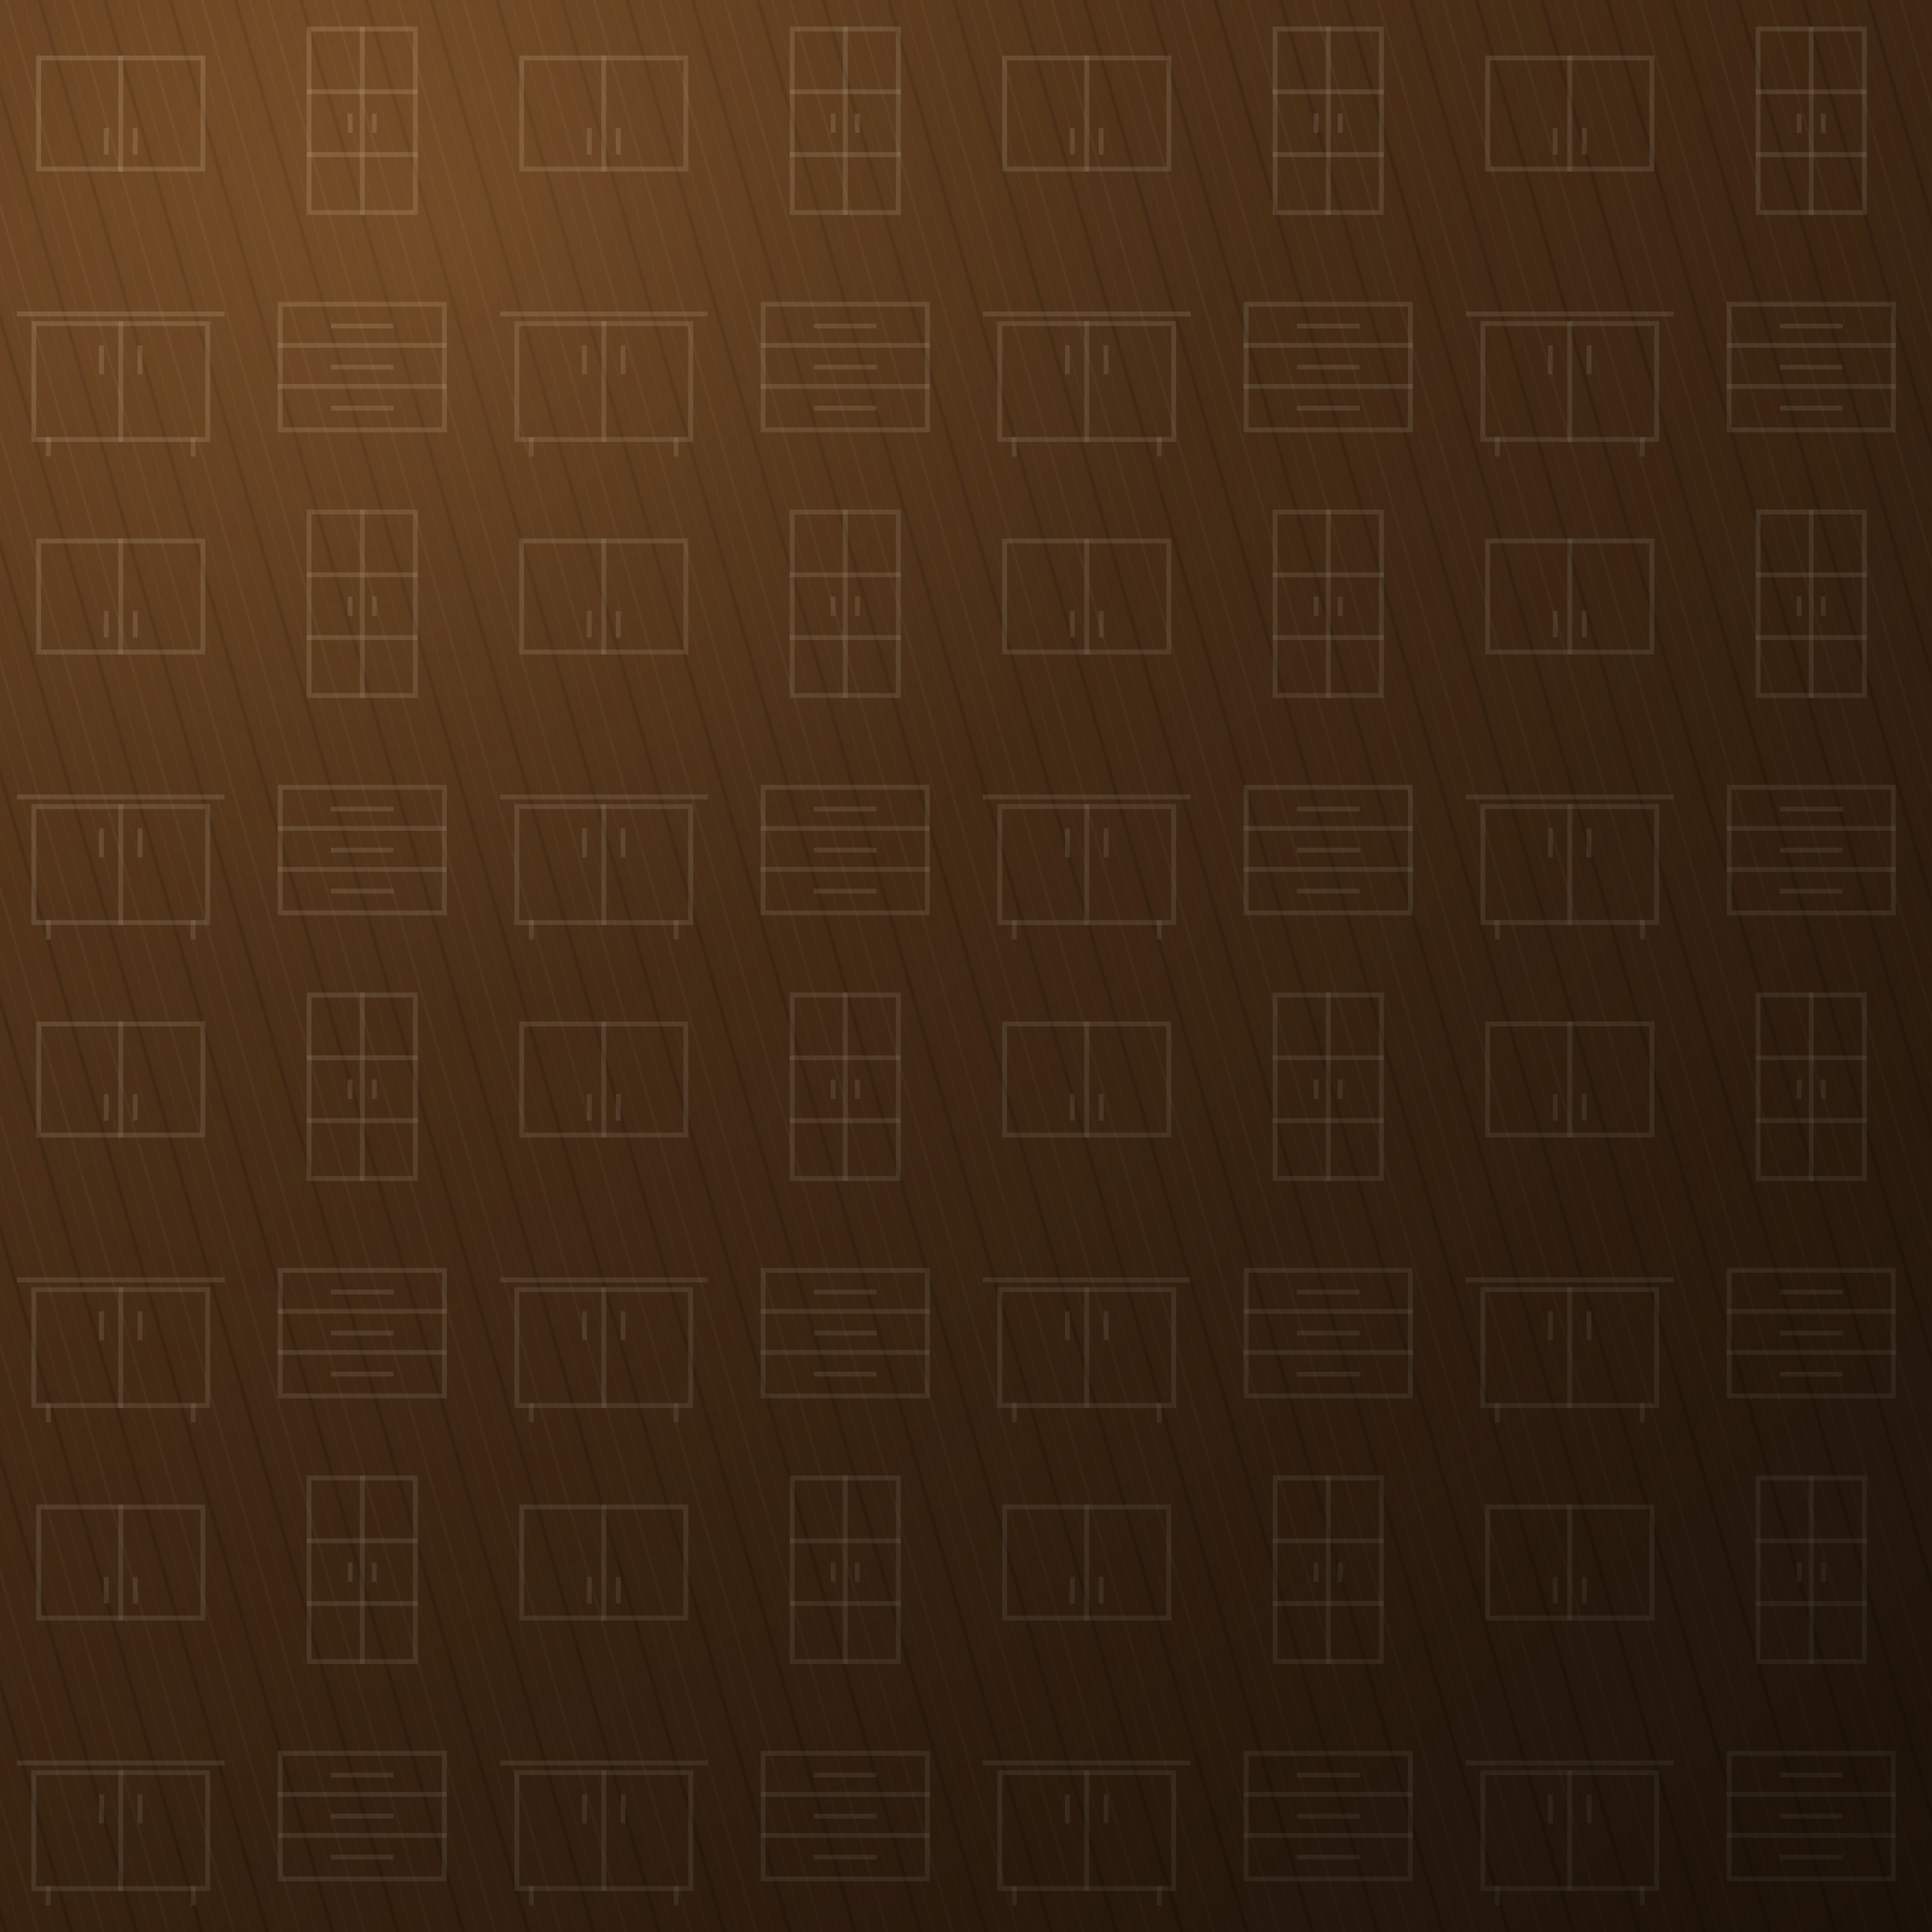
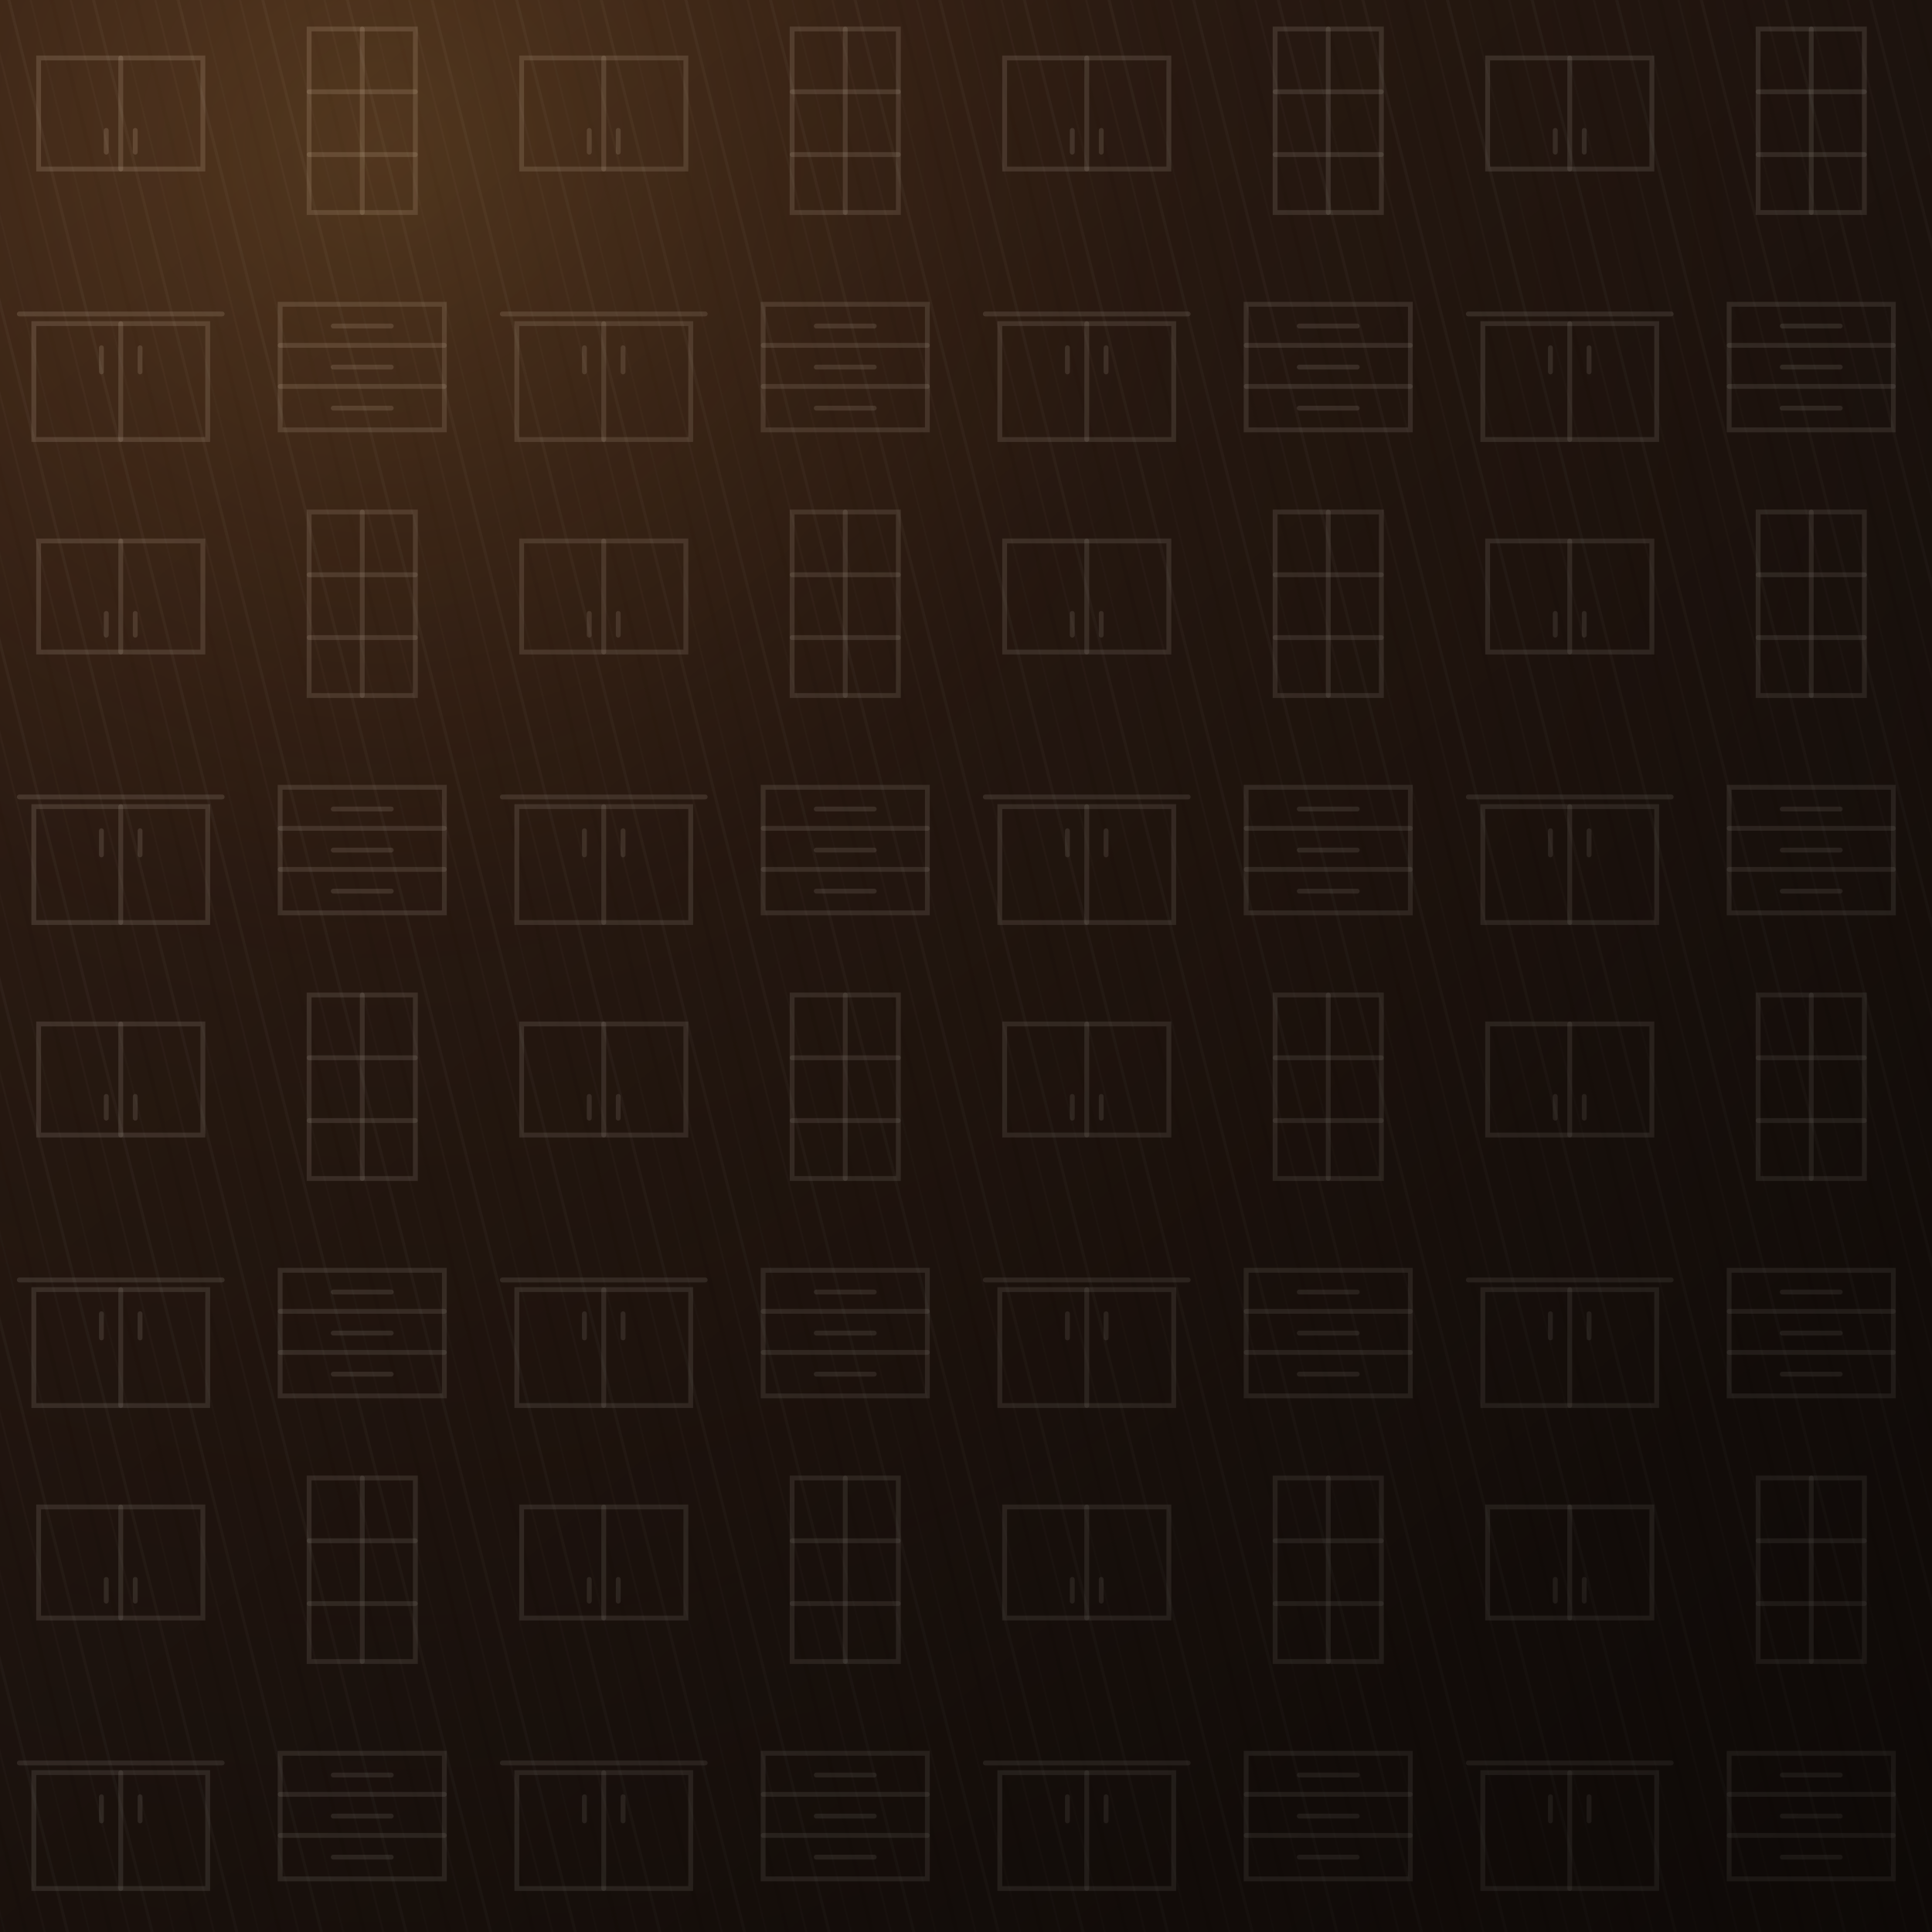
<svg xmlns="http://www.w3.org/2000/svg" width="800" height="800" viewBox="0 0 800 800" preserveAspectRatio="xMidYMid slice">
  <defs>
-     <pattern id="zrno1" width="26" height="300" patternUnits="userSpaceOnUse" patternTransform="rotate(-16)">
-       <rect x="2" width="1.1" height="300" fill="#F7F0E6" opacity="0.05" />
-       <rect x="9" width="0.7" height="300" fill="#F7F0E6" opacity="0.03" />
-       <rect x="15" width="1.6" height="300" fill="#160C05" opacity="0.22" />
-       <rect x="21" width="0.8" height="300" fill="#F7F0E6" opacity="0.035" />
+     <pattern id="grain1" width="34" height="360" patternUnits="userSpaceOnUse" patternTransform="rotate(-14)">
+       <rect x="3" width="1.2" height="360" fill="#F3ECDF" opacity="0.045" />
+       <rect x="12" width="0.7" height="360" fill="#F3ECDF" opacity="0.027" />
+       <rect x="20" width="1.7" height="360" fill="#170F09" opacity="0.2" />
+       <rect x="28" width="0.8" height="360" fill="#F3ECDF" opacity="0.032" />
    </pattern>
    <pattern id="u1" width="200" height="200" patternUnits="userSpaceOnUse">
      <g stroke-opacity="0.15">
        <g>
-           <rect x="16" y="24" width="68" height="46" fill="none" stroke="#F7F0E6" stroke-width="2" stroke-linecap="square" />
-           <line x1="50" y1="24" x2="50" y2="70" fill="none" stroke="#F7F0E6" stroke-width="2" stroke-linecap="square" />
-           <line x1="44" y1="54" x2="44" y2="63" fill="none" stroke="#F7F0E6" stroke-width="2" stroke-linecap="square" />
-           <line x1="56" y1="54" x2="56" y2="63" fill="none" stroke="#F7F0E6" stroke-width="2" stroke-linecap="square" />
+           <rect x="16" y="24" width="68" height="46" fill="none" stroke="#F3ECDF" stroke-width="2" stroke-linecap="round" />
+           <line x1="50" y1="24" x2="50" y2="70" fill="none" stroke="#F3ECDF" stroke-width="2" stroke-linecap="round" />
+           <line x1="44" y1="54" x2="44" y2="63" fill="none" stroke="#F3ECDF" stroke-width="2" stroke-linecap="round" />
+           <line x1="56" y1="54" x2="56" y2="63" fill="none" stroke="#F3ECDF" stroke-width="2" stroke-linecap="round" />
        </g>
        <g transform="translate(100,0)">
-           <rect x="28" y="12" width="44" height="76" fill="none" stroke="#F7F0E6" stroke-width="2" stroke-linecap="square" />
-           <line x1="50" y1="12" x2="50" y2="88" fill="none" stroke="#F7F0E6" stroke-width="2" stroke-linecap="square" />
-           <line x1="28" y1="38" x2="72" y2="38" fill="none" stroke="#F7F0E6" stroke-width="2" stroke-linecap="square" />
-           <line x1="28" y1="64" x2="72" y2="64" fill="none" stroke="#F7F0E6" stroke-width="2" stroke-linecap="square" />
-           <line x1="45" y1="48" x2="45" y2="54" fill="none" stroke="#F7F0E6" stroke-width="2" stroke-linecap="square" />
-           <line x1="55" y1="48" x2="55" y2="54" fill="none" stroke="#F7F0E6" stroke-width="2" stroke-linecap="square" />
+           <rect x="28" y="12" width="44" height="76" fill="none" stroke="#F3ECDF" stroke-width="2" stroke-linecap="round" />
+           <line x1="50" y1="12" x2="50" y2="88" fill="none" stroke="#F3ECDF" stroke-width="2" stroke-linecap="round" />
+           <line x1="28" y1="38" x2="72" y2="38" fill="none" stroke="#F3ECDF" stroke-width="2" stroke-linecap="round" />
+           <line x1="28" y1="64" x2="72" y2="64" fill="none" stroke="#F3ECDF" stroke-width="2" stroke-linecap="round" />
        </g>
        <g transform="translate(0,100)">
-           <line x1="8" y1="30" x2="92" y2="30" fill="none" stroke="#F7F0E6" stroke-width="2" stroke-linecap="square" />
-           <rect x="14" y="34" width="72" height="48" fill="none" stroke="#F7F0E6" stroke-width="2" stroke-linecap="square" />
-           <line x1="50" y1="34" x2="50" y2="82" fill="none" stroke="#F7F0E6" stroke-width="2" stroke-linecap="square" />
-           <line x1="42" y1="44" x2="42" y2="54" fill="none" stroke="#F7F0E6" stroke-width="2" stroke-linecap="square" />
-           <line x1="58" y1="44" x2="58" y2="54" fill="none" stroke="#F7F0E6" stroke-width="2" stroke-linecap="square" />
-           <line x1="20" y1="82" x2="20" y2="88" fill="none" stroke="#F7F0E6" stroke-width="2" stroke-linecap="square" />
-           <line x1="80" y1="82" x2="80" y2="88" fill="none" stroke="#F7F0E6" stroke-width="2" stroke-linecap="square" />
+           <line x1="8" y1="30" x2="92" y2="30" fill="none" stroke="#F3ECDF" stroke-width="2" stroke-linecap="round" />
+           <rect x="14" y="34" width="72" height="48" fill="none" stroke="#F3ECDF" stroke-width="2" stroke-linecap="round" />
+           <line x1="50" y1="34" x2="50" y2="82" fill="none" stroke="#F3ECDF" stroke-width="2" stroke-linecap="round" />
+           <line x1="42" y1="44" x2="42" y2="54" fill="none" stroke="#F3ECDF" stroke-width="2" stroke-linecap="round" />
+           <line x1="58" y1="44" x2="58" y2="54" fill="none" stroke="#F3ECDF" stroke-width="2" stroke-linecap="round" />
        </g>
        <g transform="translate(100,100)">
-           <rect x="16" y="26" width="68" height="52" fill="none" stroke="#F7F0E6" stroke-width="2" stroke-linecap="square" />
-           <line x1="16" y1="43" x2="84" y2="43" fill="none" stroke="#F7F0E6" stroke-width="2" stroke-linecap="square" />
-           <line x1="16" y1="60" x2="84" y2="60" fill="none" stroke="#F7F0E6" stroke-width="2" stroke-linecap="square" />
-           <line x1="38" y1="35" x2="62" y2="35" fill="none" stroke="#F7F0E6" stroke-width="2" stroke-linecap="square" />
-           <line x1="38" y1="52" x2="62" y2="52" fill="none" stroke="#F7F0E6" stroke-width="2" stroke-linecap="square" />
-           <line x1="38" y1="69" x2="62" y2="69" fill="none" stroke="#F7F0E6" stroke-width="2" stroke-linecap="square" />
+           <rect x="16" y="26" width="68" height="52" fill="none" stroke="#F3ECDF" stroke-width="2" stroke-linecap="round" />
+           <line x1="16" y1="43" x2="84" y2="43" fill="none" stroke="#F3ECDF" stroke-width="2" stroke-linecap="round" />
+           <line x1="16" y1="60" x2="84" y2="60" fill="none" stroke="#F3ECDF" stroke-width="2" stroke-linecap="round" />
+           <line x1="38" y1="35" x2="62" y2="35" fill="none" stroke="#F3ECDF" stroke-width="2" stroke-linecap="round" />
+           <line x1="38" y1="52" x2="62" y2="52" fill="none" stroke="#F3ECDF" stroke-width="2" stroke-linecap="round" />
+           <line x1="38" y1="69" x2="62" y2="69" fill="none" stroke="#F3ECDF" stroke-width="2" stroke-linecap="round" />
        </g>
      </g>
    </pattern>
-     <radialGradient id="sv1" cx="0.22" cy="0.12" r="0.9">
-       <stop offset="0" stop-color="#F5A85C" stop-opacity="0.26" />
-       <stop offset="0.45" stop-color="#F5A85C" stop-opacity="0.07" />
-       <stop offset="1" stop-color="#F5A85C" stop-opacity="0" />
+     <radialGradient id="sv1" cx="0.2" cy="0.08" r="0.95">
+       <stop offset="0" stop-color="#F0A24B" stop-opacity="0.24" />
+       <stop offset="0.44" stop-color="#DA7130" stop-opacity="0.06" />
+       <stop offset="1" stop-color="#DA7130" stop-opacity="0" />
    </radialGradient>
    <linearGradient id="sj1" x1="0.15" y1="0" x2="1" y2="1">
      <stop offset="0" stop-color="#000000" stop-opacity="0" />
-       <stop offset="1" stop-color="#000000" stop-opacity="0.66" />
+       <stop offset="1" stop-color="#000000" stop-opacity="0.62" />
    </linearGradient>
  </defs>
-   <rect width="800" height="800" fill="#513218" />
-   <rect width="800" height="800" fill="url(#zrno1)" />
+   <rect width="800" height="800" fill="#241812" />
+   <rect width="800" height="800" fill="url(#grain1)" />
  <rect width="800" height="800" fill="url(#u1)" />
  <rect width="800" height="800" fill="url(#sv1)" />
  <rect width="800" height="800" fill="url(#sj1)" />
</svg>
